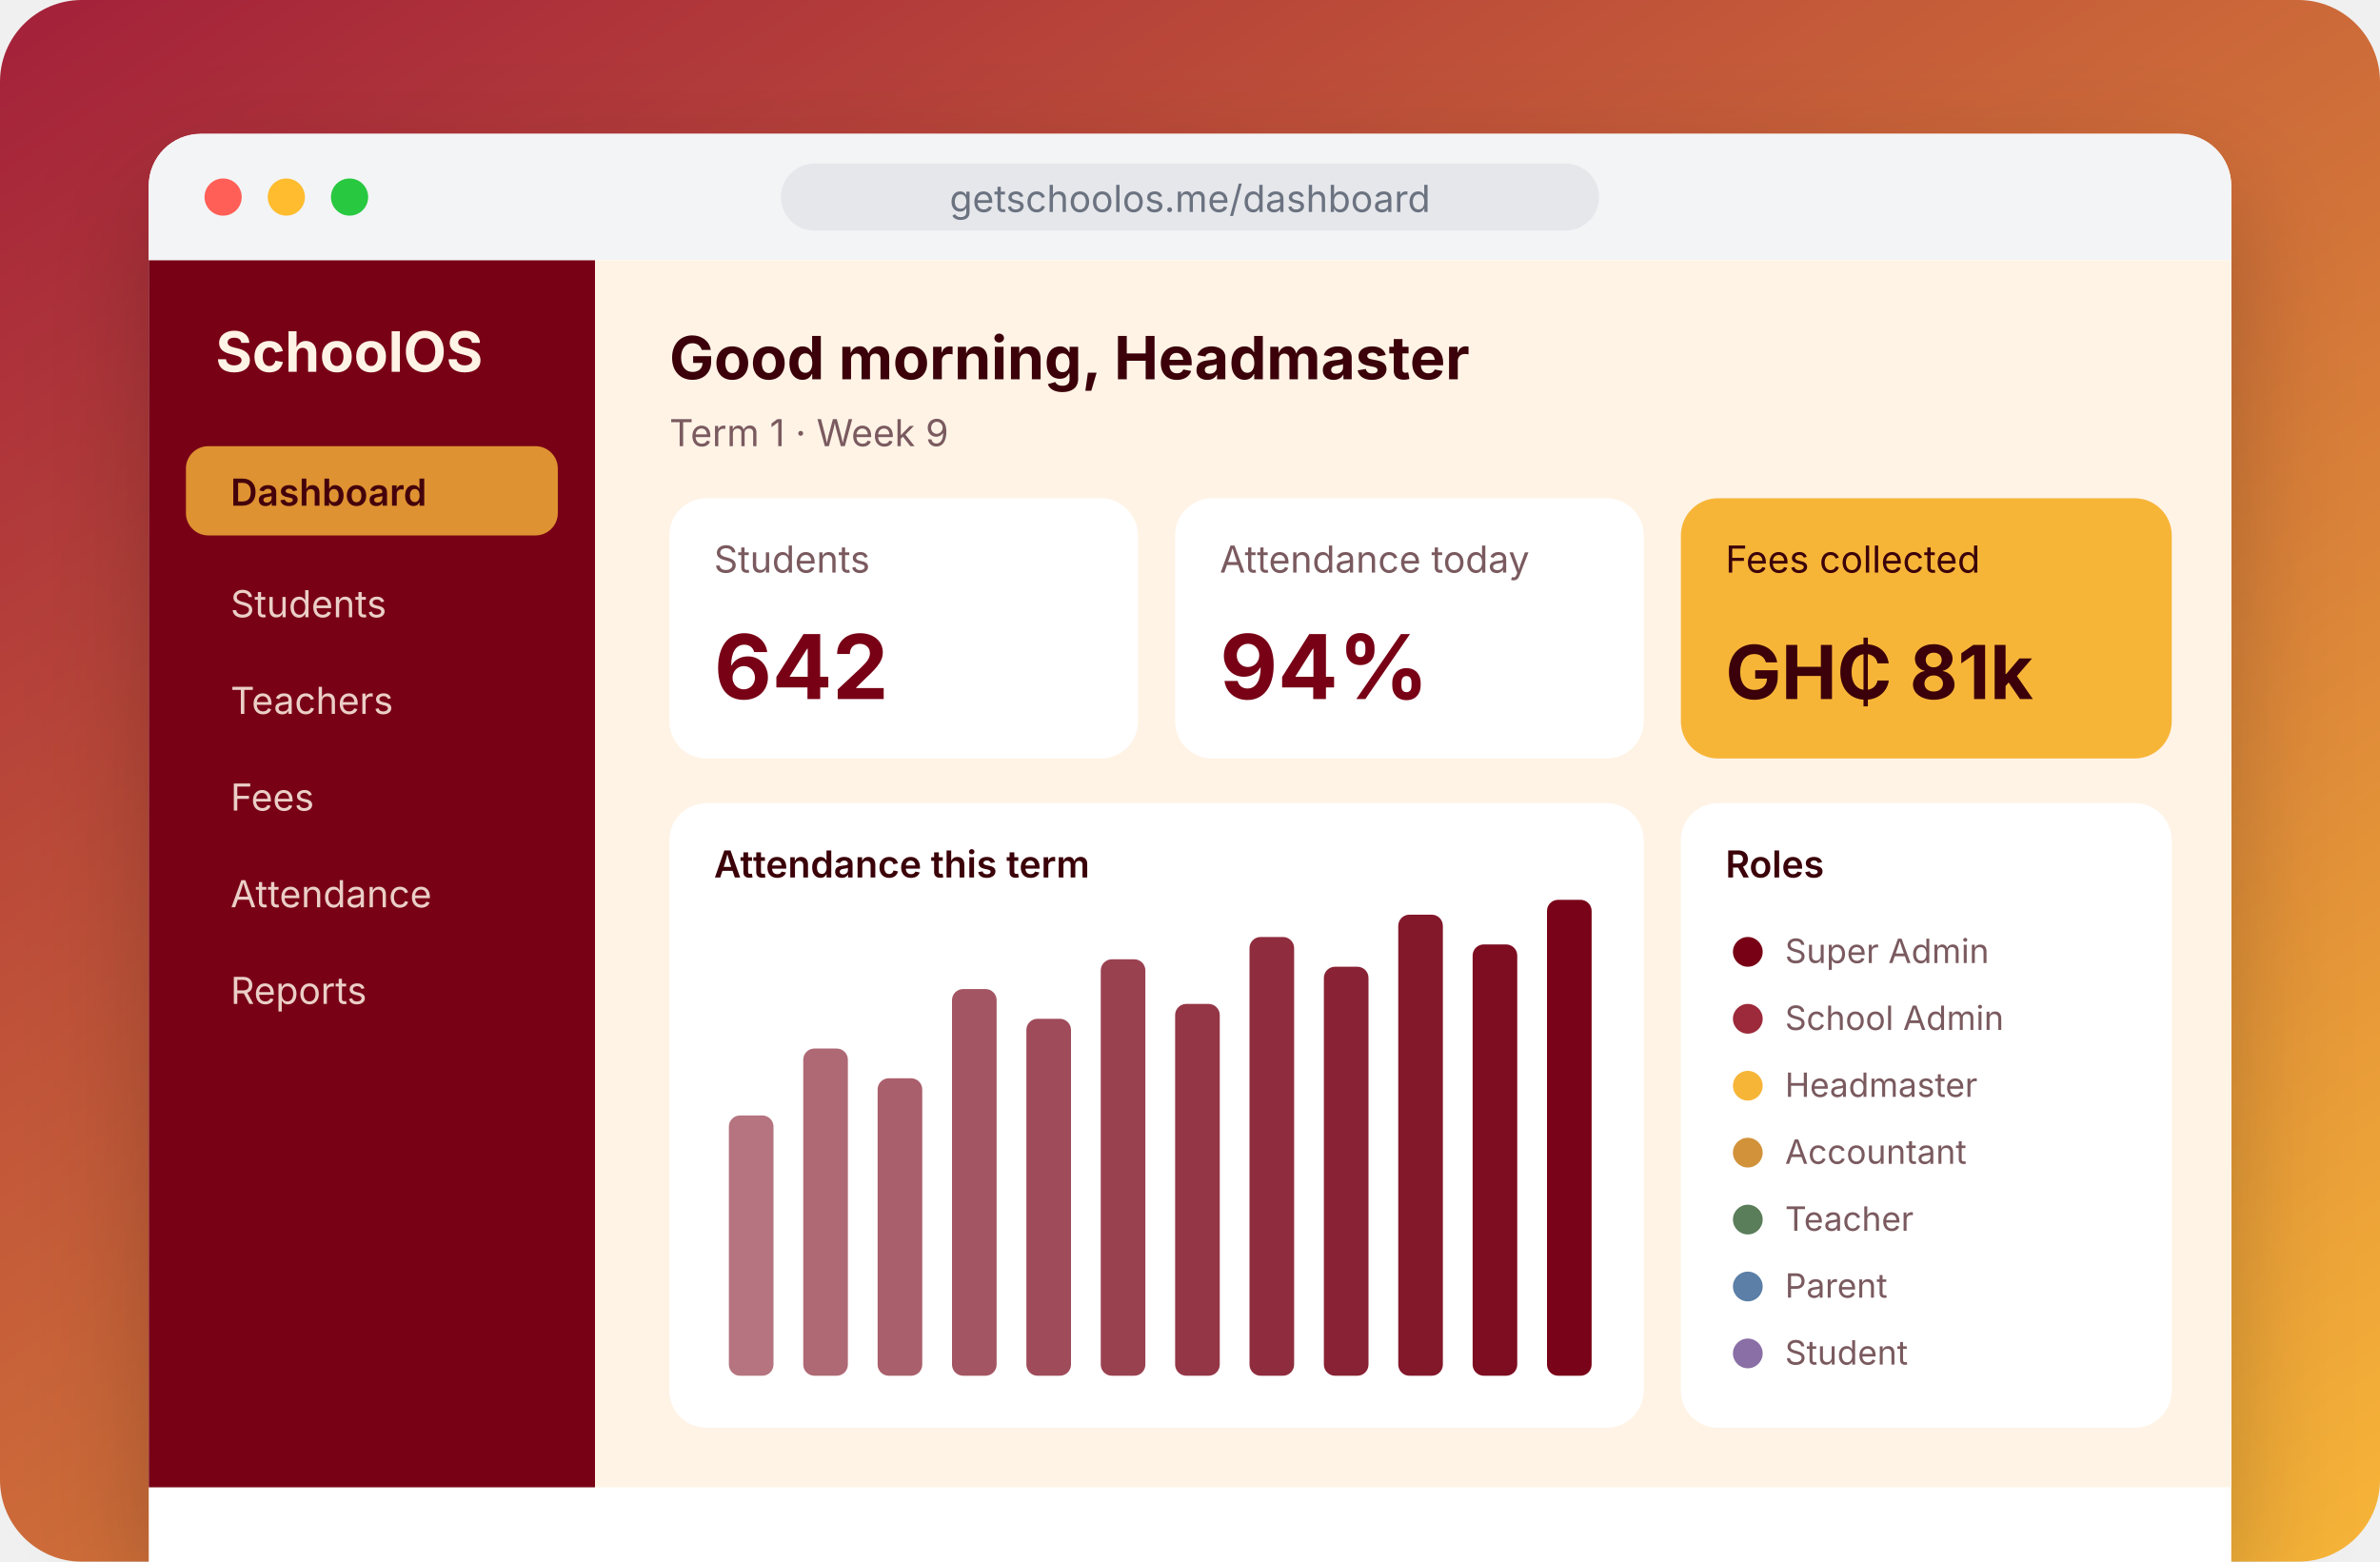
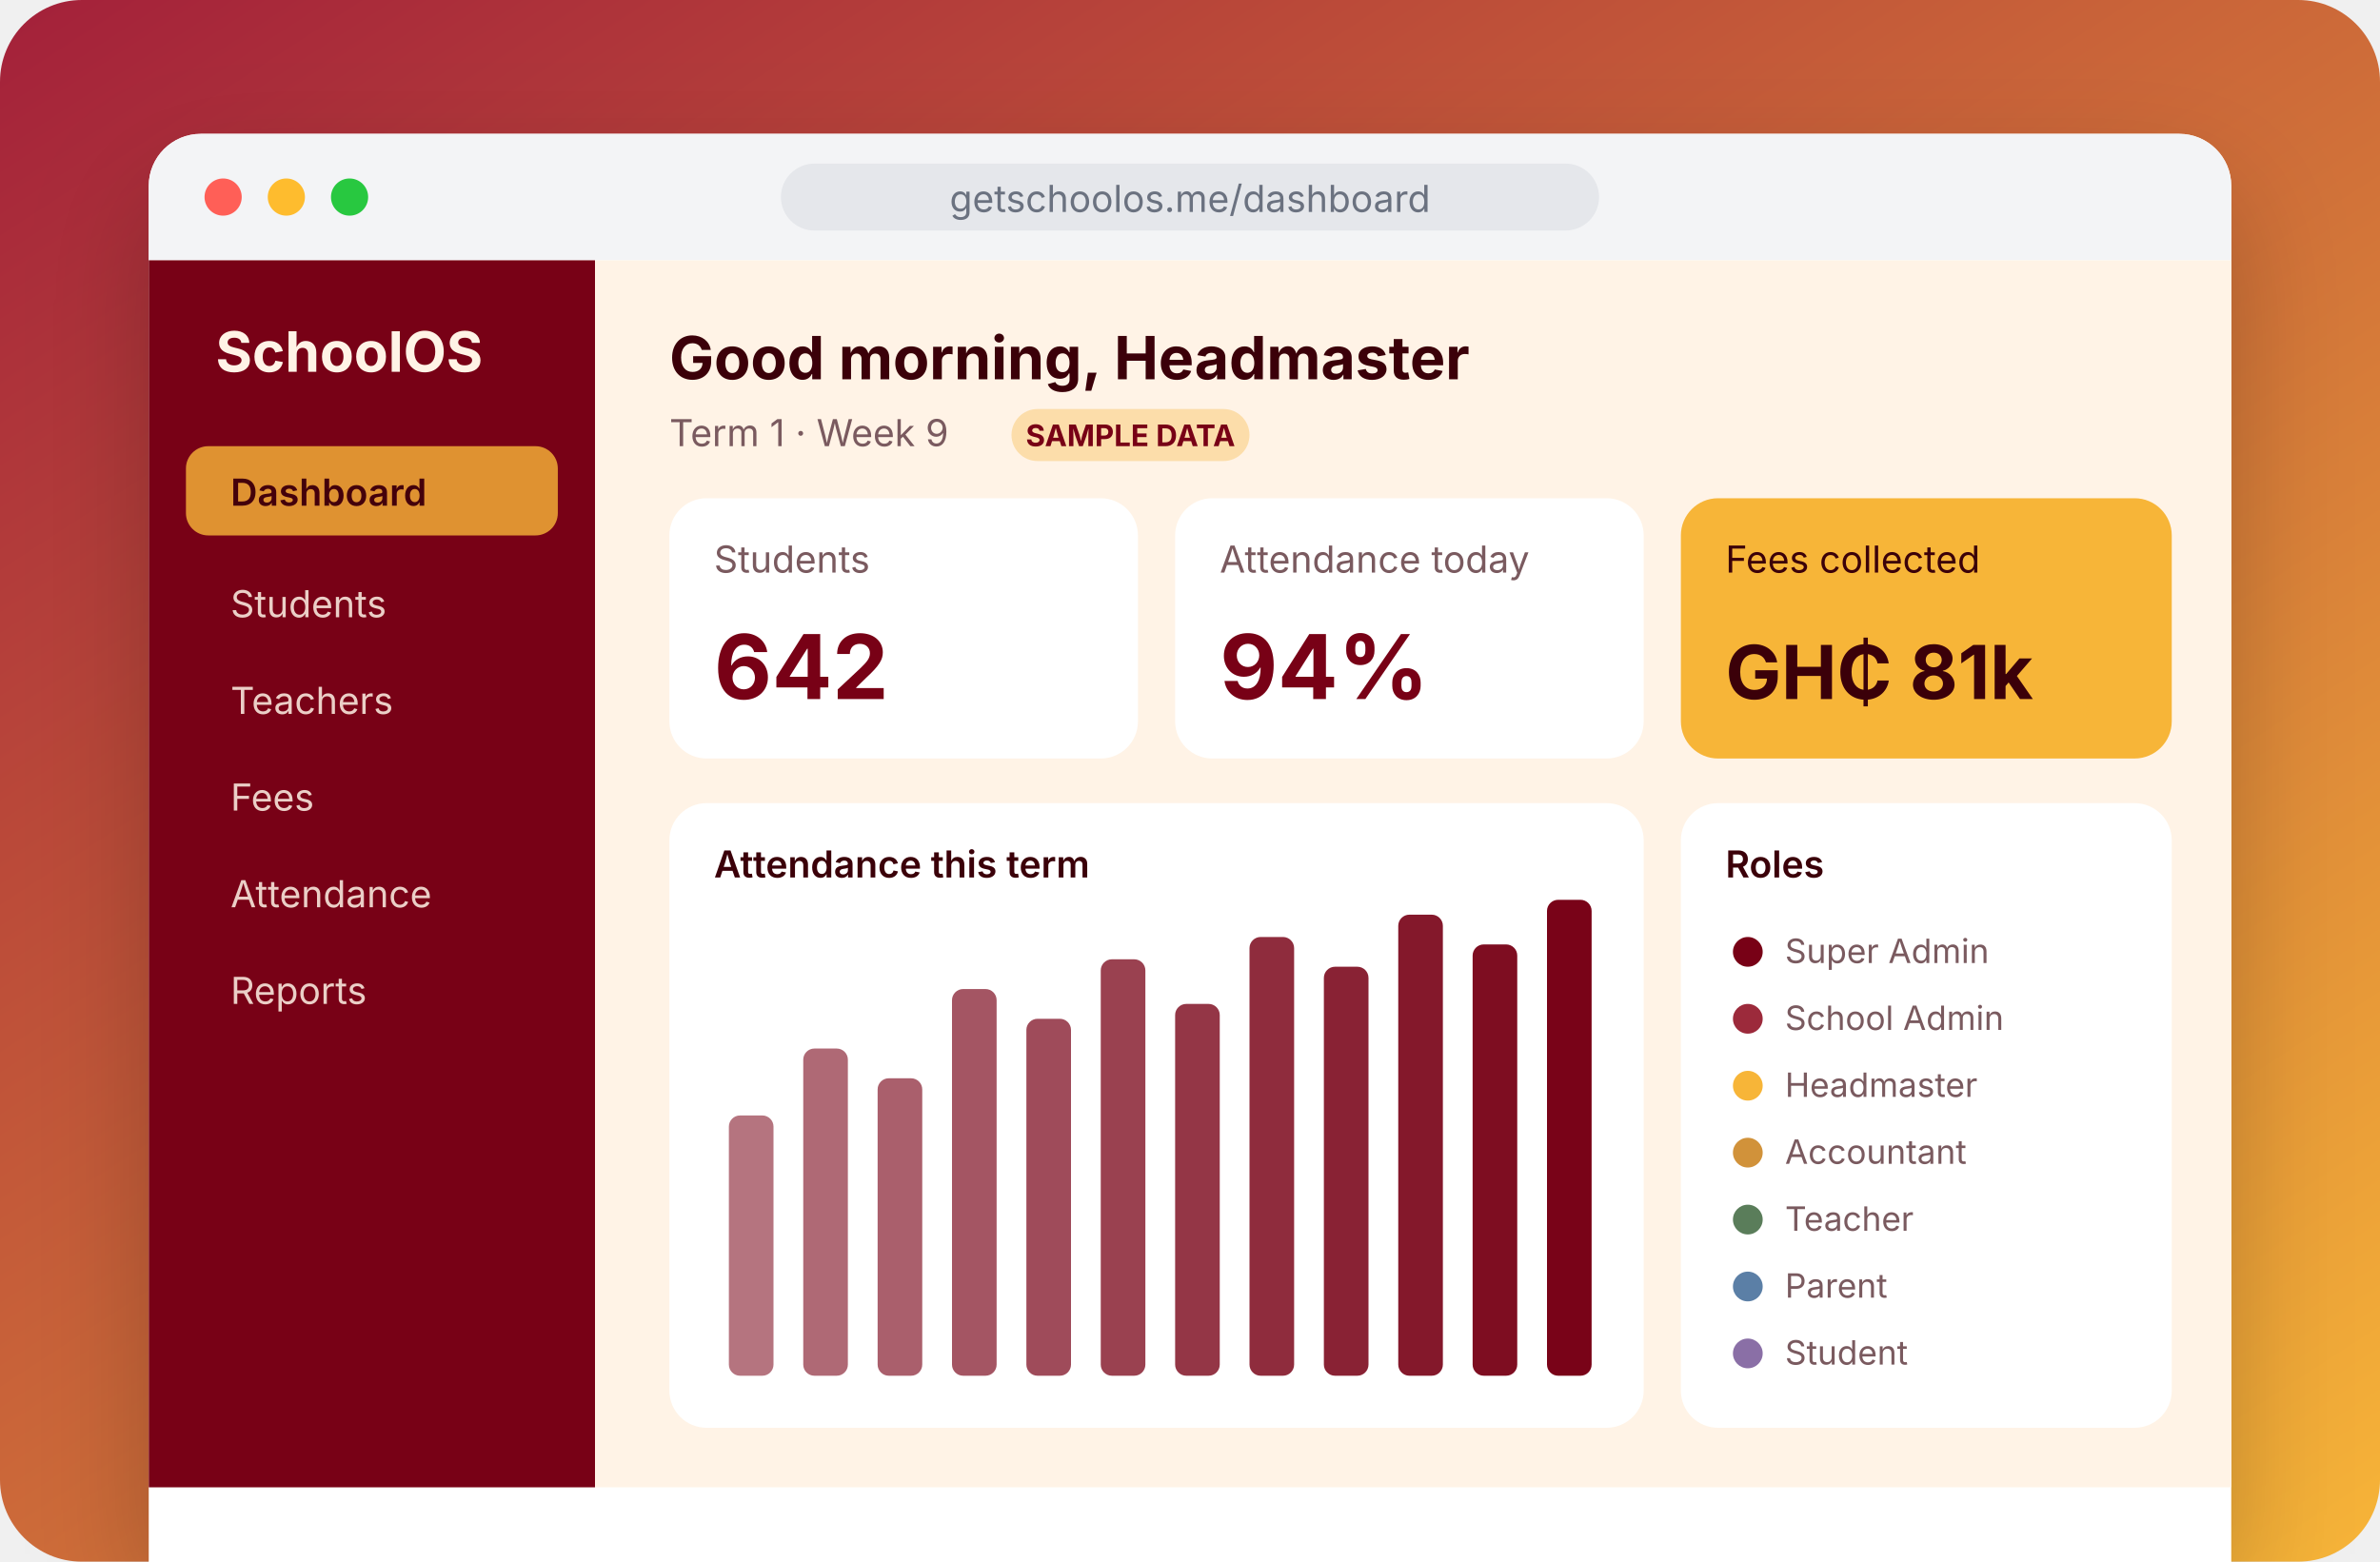
<svg xmlns="http://www.w3.org/2000/svg" viewBox="0 0 640 420" font-family="-apple-system,Segoe UI,Inter,Helvetica,Arial,sans-serif">
  <defs>
    <linearGradient id="g" x1="0" y1="0" x2="1" y2="1">
      <stop offset="0" stop-color="#a3203a" />
      <stop offset="1" stop-color="#F7B538" />
    </linearGradient>
    <filter id="s" x="-10%" y="-10%" width="120%" height="130%">
      <feDropShadow dx="0" dy="14" stdDeviation="16" flood-opacity=".22" />
    </filter>
    <clipPath id="w">
      <rect x="40" y="36" width="560" height="384" rx="14" />
    </clipPath>
  </defs>
  <rect width="640" height="420" rx="22" fill="url(#g)" />
  <g filter="url(#s)">
    <rect x="40" y="36" width="560" height="400" rx="14" fill="#ffffff" />
  </g>
  <g clip-path="url(#w)">
    <rect x="40" y="36" width="560" height="34" fill="#F3F4F6" />
    <circle cx="60" cy="53" r="5" fill="#FF5F57" />
    <circle cx="77" cy="53" r="5" fill="#FEBC2E" />
    <circle cx="94" cy="53" r="5" fill="#28C840" />
    <rect x="210" y="44" width="220" height="18" rx="9" fill="#E5E7EB" />
    <text x="320" y="57" font-size="10" fill="#6B7280" text-anchor="middle">getschoolos.me/dashboard</text>
    <g transform="translate(40 70)">
      <rect width="560" height="330" fill="#FFF3E6" />
      <rect width="120" height="330" fill="#780116" />
      <text x="18" y="30" font-size="15" font-weight="700" fill="#FFF3E6">SchoolOS</text>
      <g font-size="10" fill="#FFF3E6" opacity=".85">
        <rect x="10" y="50" width="100" height="24" rx="6" fill="#F7B538" opacity=".95" />
        <text x="22" y="66" fill="#3b0009" font-weight="600">Dashboard</text>
        <text x="22" y="96">Students</text>
        <text x="22" y="122">Teachers</text>
        <text x="22" y="148">Fees</text>
        <text x="22" y="174">Attendance</text>
        <text x="22" y="200">Reports</text>
      </g>
      <text x="140" y="32" font-size="16" font-weight="700" fill="#3b0009">Good morning, Headmaster</text>
      <text x="140" y="50" font-size="10" fill="#7a5a5f">Term 1 · Week 9</text>
+       <rect x="232" y="40" width="64" height="14" rx="7" fill="#F7B538" opacity=".35" />
+       <text x="264" y="50" font-size="8" font-weight="700" fill="#780116" text-anchor="middle">SAMPLE DATA</text>
      <g font-size="10" fill="#7a5a5f">
        <rect x="140" y="64" width="126" height="70" rx="10" fill="#fff" />
        <text x="152" y="84">Students</text>
        <text x="152" y="118" font-size="24" font-weight="700" fill="#780116">642</text>
        <rect x="276" y="64" width="126" height="70" rx="10" fill="#fff" />
        <text x="288" y="84">Attendance today</text>
        <text x="288" y="118" font-size="24" font-weight="700" fill="#780116">94%</text>
        <rect x="412" y="64" width="132" height="70" rx="10" fill="#F7B538" />
        <text x="424" y="84" fill="#3b0009">Fees collected</text>
        <text x="424" y="118" font-size="20" font-weight="700" fill="#3b0009">GH₵ 81k</text>
        <rect x="140" y="146" width="262" height="168" rx="10" fill="#fff" />
        <text x="152" y="166" fill="#3b0009" font-weight="600">Attendance this term</text>
      </g>
      <g fill="#780116">
        <rect x="156" y="230" width="12" height="70" rx="3" opacity="0.55" />
        <rect x="176" y="212" width="12" height="88" rx="3" opacity="0.59" />
        <rect x="196" y="220" width="12" height="80" rx="3" opacity="0.63" />
        <rect x="216" y="196" width="12" height="104" rx="3" opacity="0.67" />
        <rect x="236" y="204" width="12" height="96" rx="3" opacity="0.71" />
        <rect x="256" y="188" width="12" height="112" rx="3" opacity="0.75" />
        <rect x="276" y="200" width="12" height="100" rx="3" opacity="0.79" />
        <rect x="296" y="182" width="12" height="118" rx="3" opacity="0.83" />
        <rect x="316" y="190" width="12" height="110" rx="3" opacity="0.87" />
        <rect x="336" y="176" width="12" height="124" rx="3" opacity="0.91" />
        <rect x="356" y="184" width="12" height="116" rx="3" opacity="0.95" />
        <rect x="376" y="172" width="12" height="128" rx="3" opacity="0.99" />
      </g>
      <rect x="412" y="146" width="132" height="168" rx="10" fill="#fff" />
      <text x="424" y="166" font-size="10" font-weight="600" fill="#3b0009">Roles</text>
      <g font-size="9" fill="#7a5a5f">
        <circle cx="430" cy="186" r="4" fill="#780116" />
        <text x="440" y="189">Super Admin</text>
        <circle cx="430" cy="204" r="4" fill="#9c2a3b" />
        <text x="440" y="207">School Admin</text>
        <circle cx="430" cy="222" r="4" fill="#F7B538" />
        <text x="440" y="225">Headmaster</text>
        <circle cx="430" cy="240" r="4" fill="#d1923a" />
        <text x="440" y="243">Accountant</text>
        <circle cx="430" cy="258" r="4" fill="#5a7d5a" />
        <text x="440" y="261">Teacher</text>
        <circle cx="430" cy="276" r="4" fill="#5b7fa6" />
        <text x="440" y="279">Parent</text>
        <circle cx="430" cy="294" r="4" fill="#8a6fa6" />
        <text x="440" y="297">Student</text>
      </g>
    </g>
  </g>
</svg>
